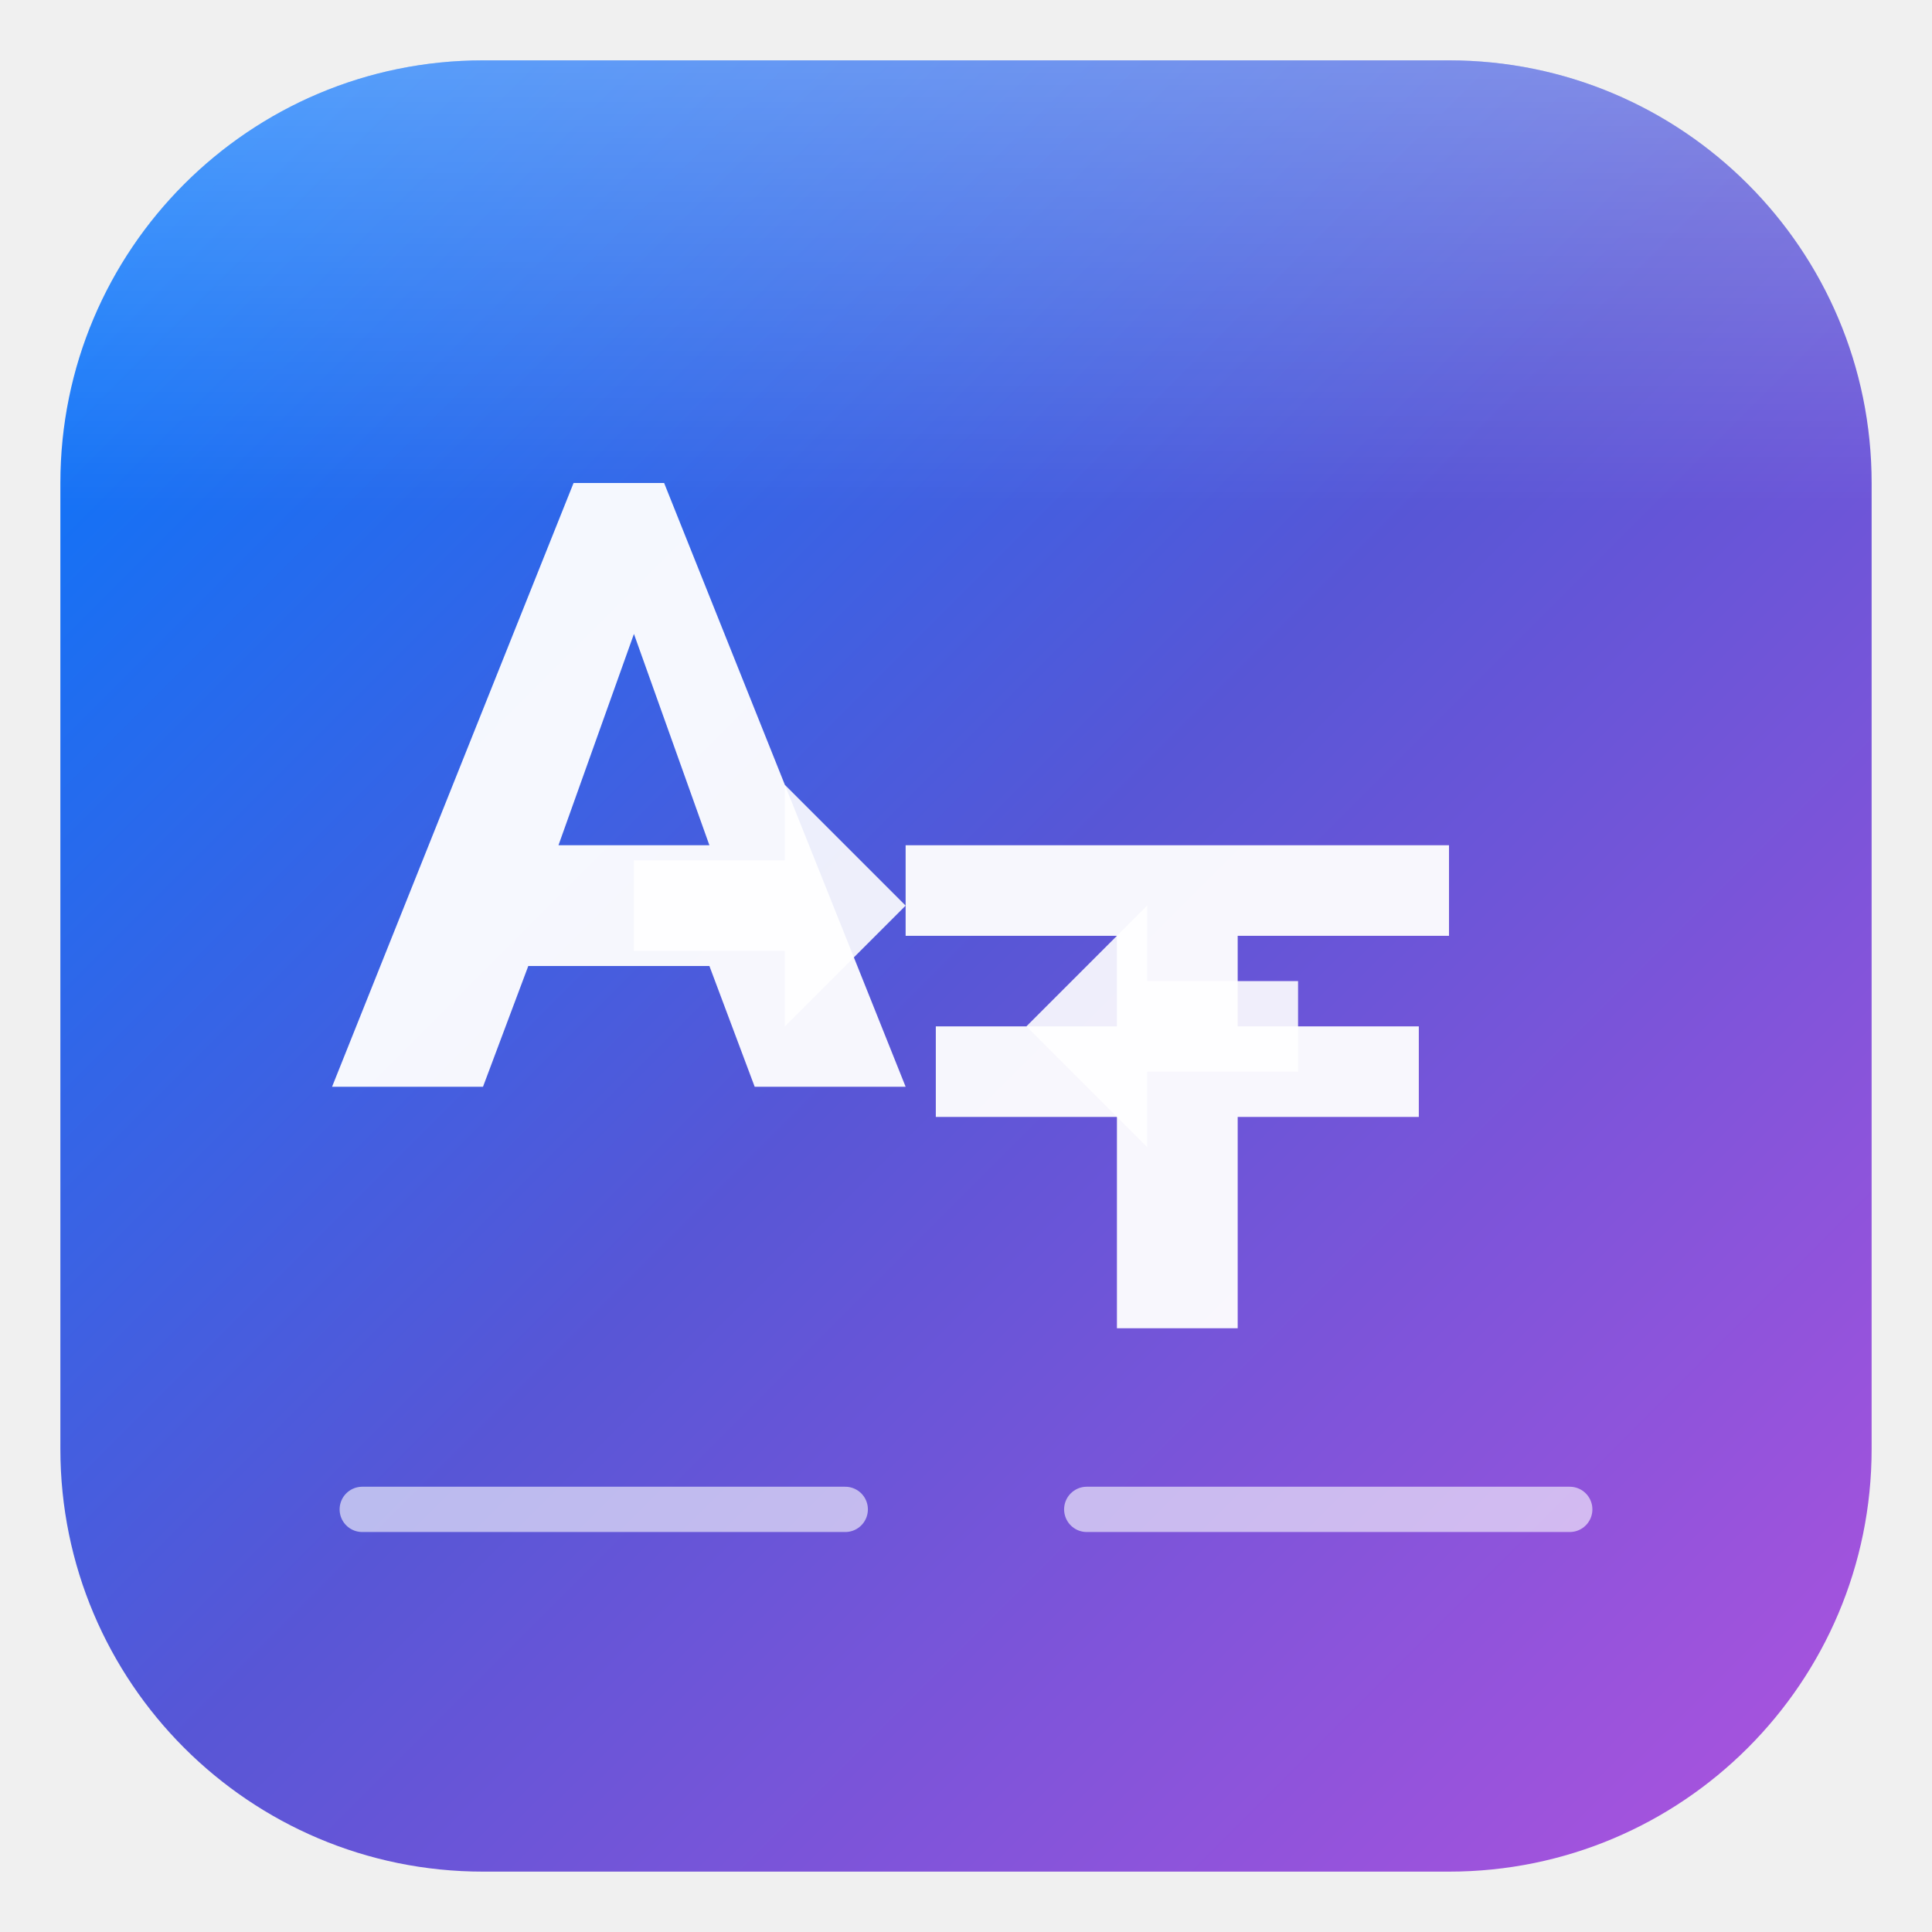
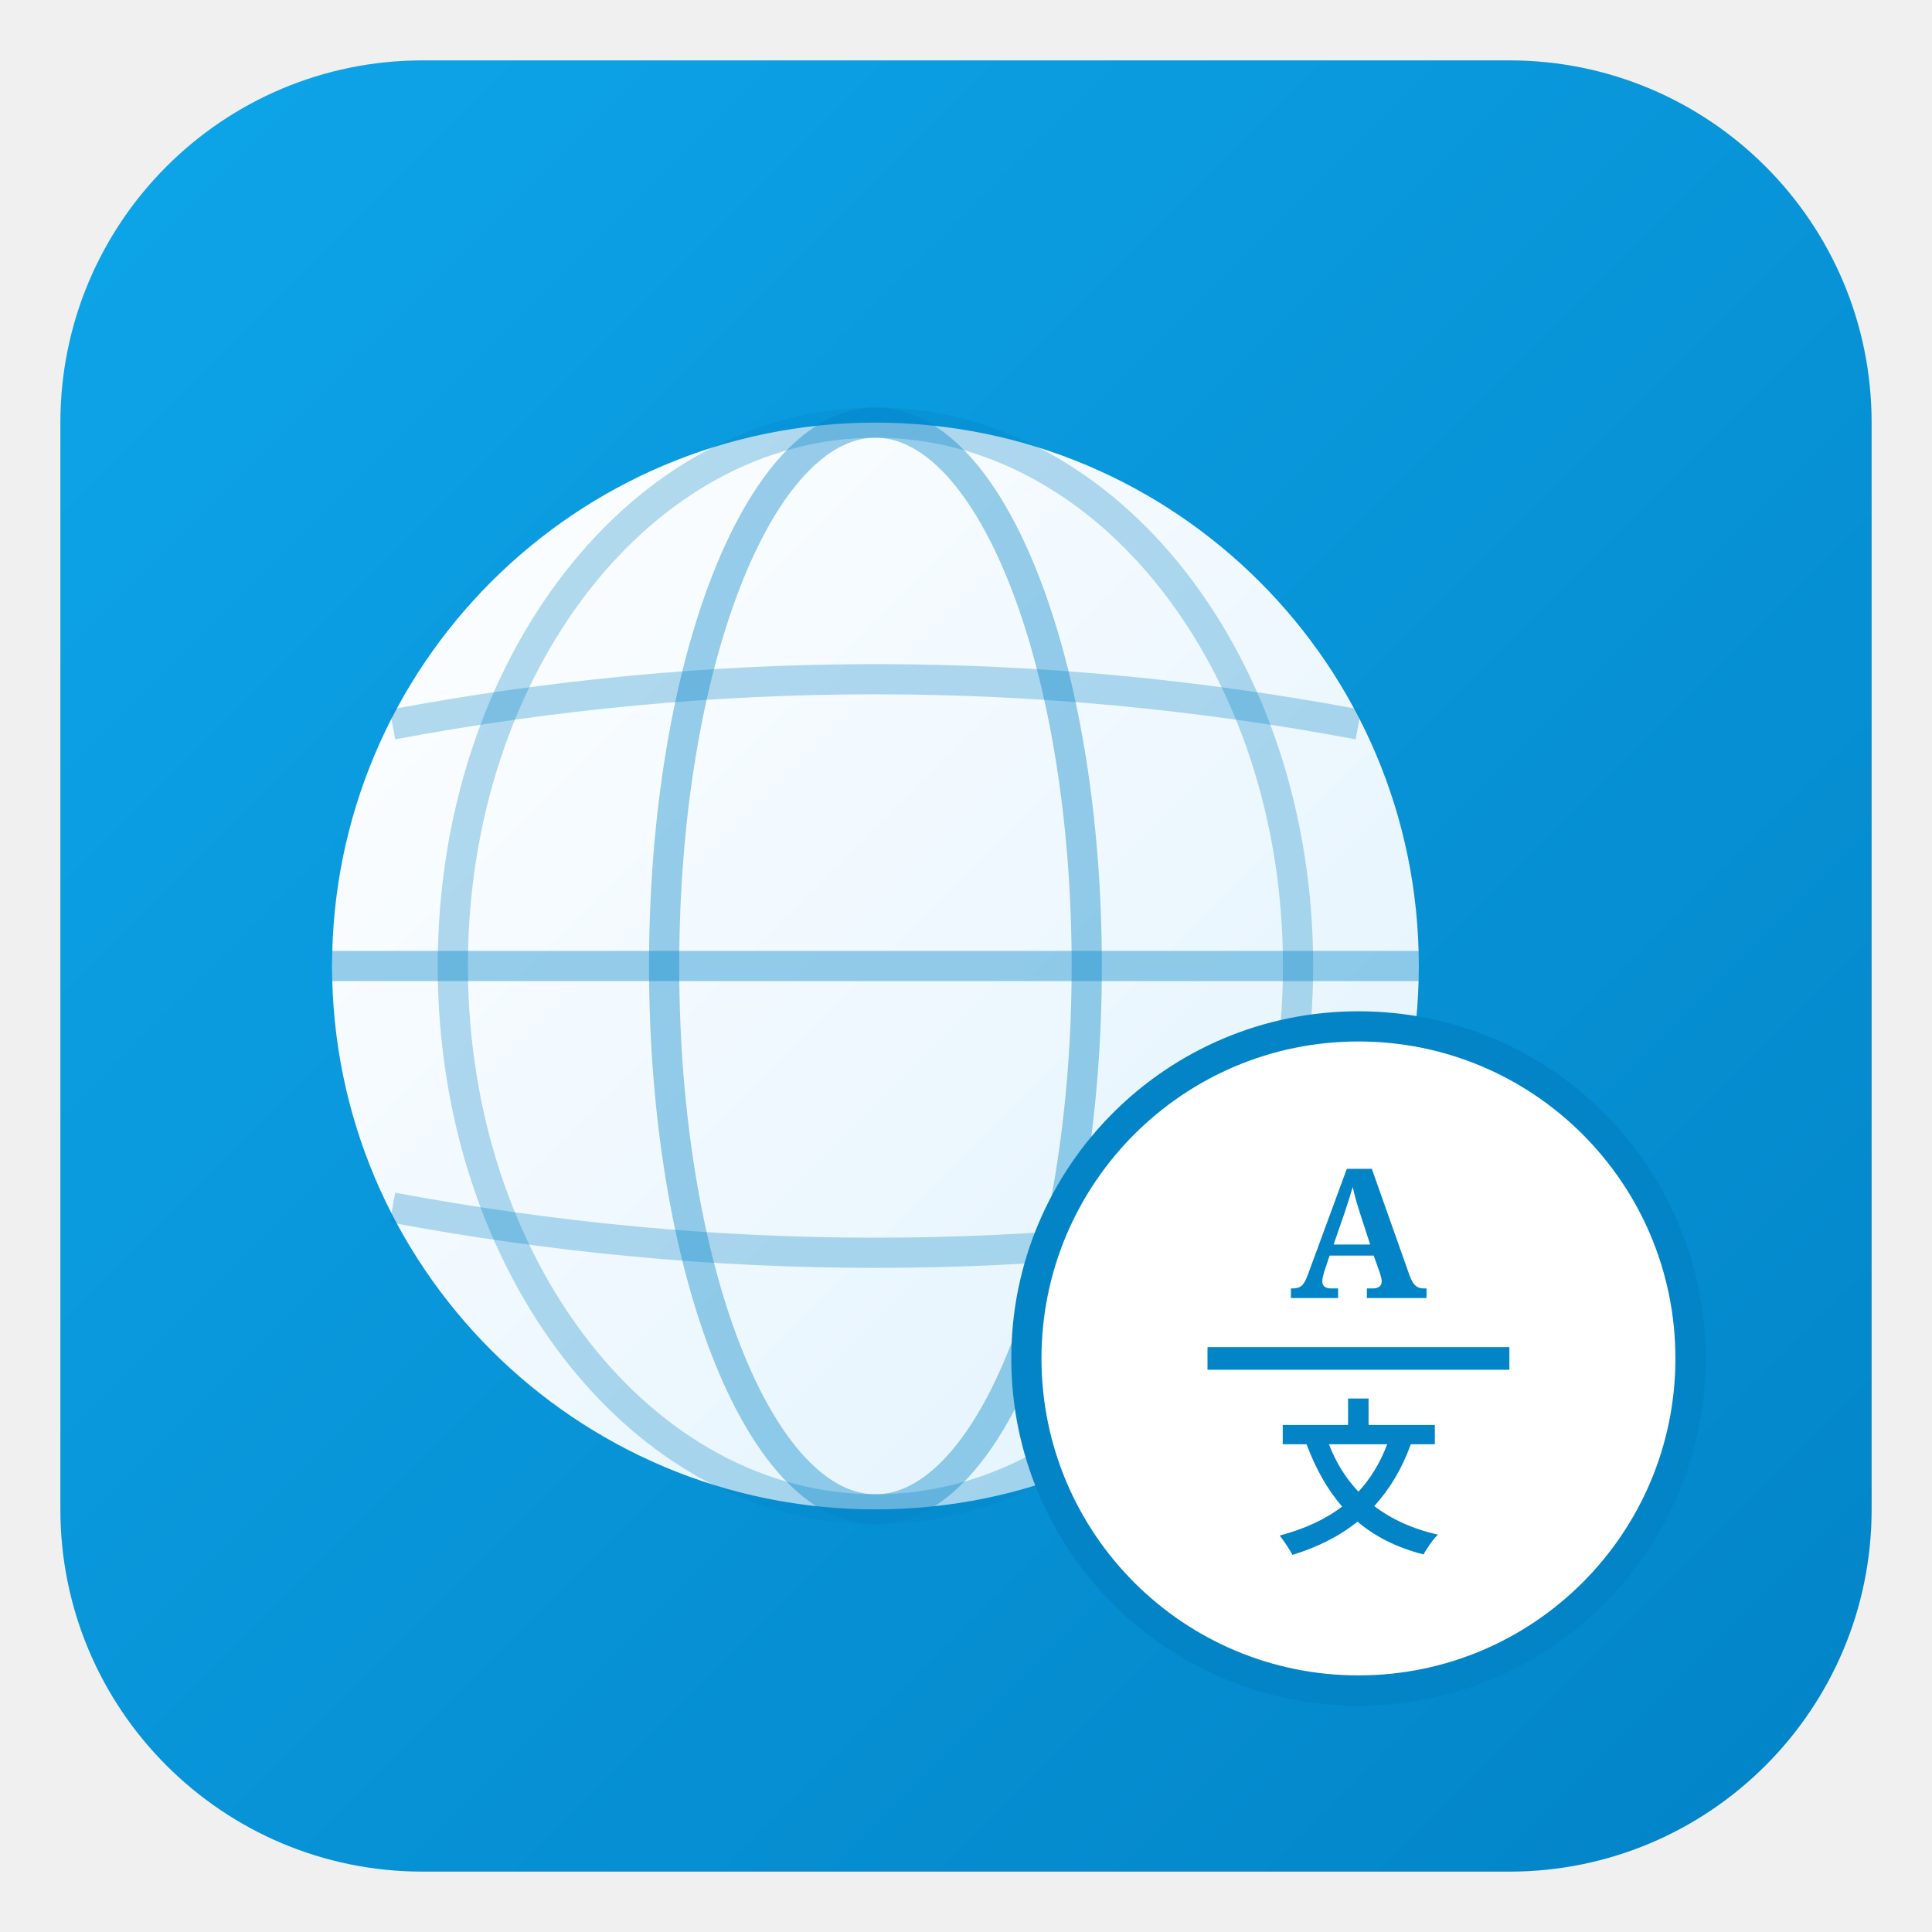
<svg xmlns="http://www.w3.org/2000/svg" viewBox="0 0 128 128">
  <defs>
-     <linearGradient id="mainGrad" x1="0%" y1="0%" x2="100%" y2="100%">
-       <stop offset="0%" style="stop-color:#007AFF" />
-       <stop offset="100%" style="stop-color:#AF52DE" />
+     <linearGradient id="grad6" x1="0%" y1="0%" x2="100%" y2="100%">
+       <stop offset="0%" style="stop-color:#0EA5E9;stop-opacity:1" />
+       <stop offset="100%" style="stop-color:#0284C7;stop-opacity:1" />
    </linearGradient>
-     <linearGradient id="bgGrad" x1="0%" y1="0%" x2="100%" y2="100%">
-       <stop offset="0%" style="stop-color:#007AFF" />
-       <stop offset="50%" style="stop-color:#5856D6" />
-       <stop offset="100%" style="stop-color:#AF52DE" />
-     </linearGradient>
-     <linearGradient id="shineGrad" x1="0%" y1="0%" x2="0%" y2="100%">
-       <stop offset="0%" style="stop-color:rgba(255,255,255,0.3)" />
-       <stop offset="50%" style="stop-color:rgba(255,255,255,0)" />
+     <linearGradient id="globe6" x1="0%" y1="0%" x2="100%" y2="100%">
+       <stop offset="0%" style="stop-color:#ffffff;stop-opacity:1" />
+       <stop offset="100%" style="stop-color:#e0f2fe;stop-opacity:1" />
    </linearGradient>
  </defs>
-   <rect x="4" y="4" width="120" height="120" rx="28" fill="url(#bgGrad)" />
-   <rect x="4" y="4" width="120" height="60" rx="28" fill="url(#shineGrad)" />
-   <g fill="white">
-     <path d="M32 32h12l16 40h-10l-3-8H35l-3 8H22l16-40h-6zm5 24h10l-5-14-5 14z" opacity="0.95" />
-     <path d="M68 56h28v6H82v6h12v6H82v14h-8V74H62v-6h12v-6H60v-6h8z" opacity="0.95" />
-     <g opacity="0.9">
-       <path d="M52 52l8 8-8 8v-5H42v-6h10v-5z" />
-       <path d="M76 76l-8-8 8-8v5h10v6H76v5z" />
-     </g>
-   </g>
-   <g stroke="white" stroke-width="3" stroke-linecap="round" opacity="0.6">
-     <line x1="24" y1="100" x2="56" y2="100" />
-     <line x1="72" y1="100" x2="104" y2="100" />
-   </g>
+   <rect x="4" y="4" width="120" height="120" rx="24" fill="url(#grad6)" />
+   <circle cx="58" cy="64" r="36" fill="url(#globe6)" />
+   <ellipse cx="58" cy="64" rx="14" ry="36" fill="none" stroke="#0284C7" stroke-width="2" opacity="0.4" />
+   <ellipse cx="58" cy="64" rx="28" ry="36" fill="none" stroke="#0284C7" stroke-width="2" opacity="0.3" />
+   <line x1="22" y1="64" x2="94" y2="64" stroke="#0284C7" stroke-width="2" opacity="0.4" />
+   <path d="M 26 48 Q 58 42, 90 48" fill="none" stroke="#0284C7" stroke-width="2" opacity="0.3" />
+   <path d="M 26 80 Q 58 86, 90 80" fill="none" stroke="#0284C7" stroke-width="2" opacity="0.3" />
+   <circle cx="90" cy="90" r="22" fill="white" stroke="#0284C7" stroke-width="2" />
+   <text x="90" y="86" font-family="Georgia, serif" font-size="12" font-weight="bold" fill="#0284C7" text-anchor="middle">A</text>
+   <line x1="80" y1="90" x2="100" y2="90" stroke="#0284C7" stroke-width="1.5" />
+   <text x="90" y="102" font-family="Arial, sans-serif" font-size="11" font-weight="bold" fill="#0284C7" text-anchor="middle">文</text>
</svg>
